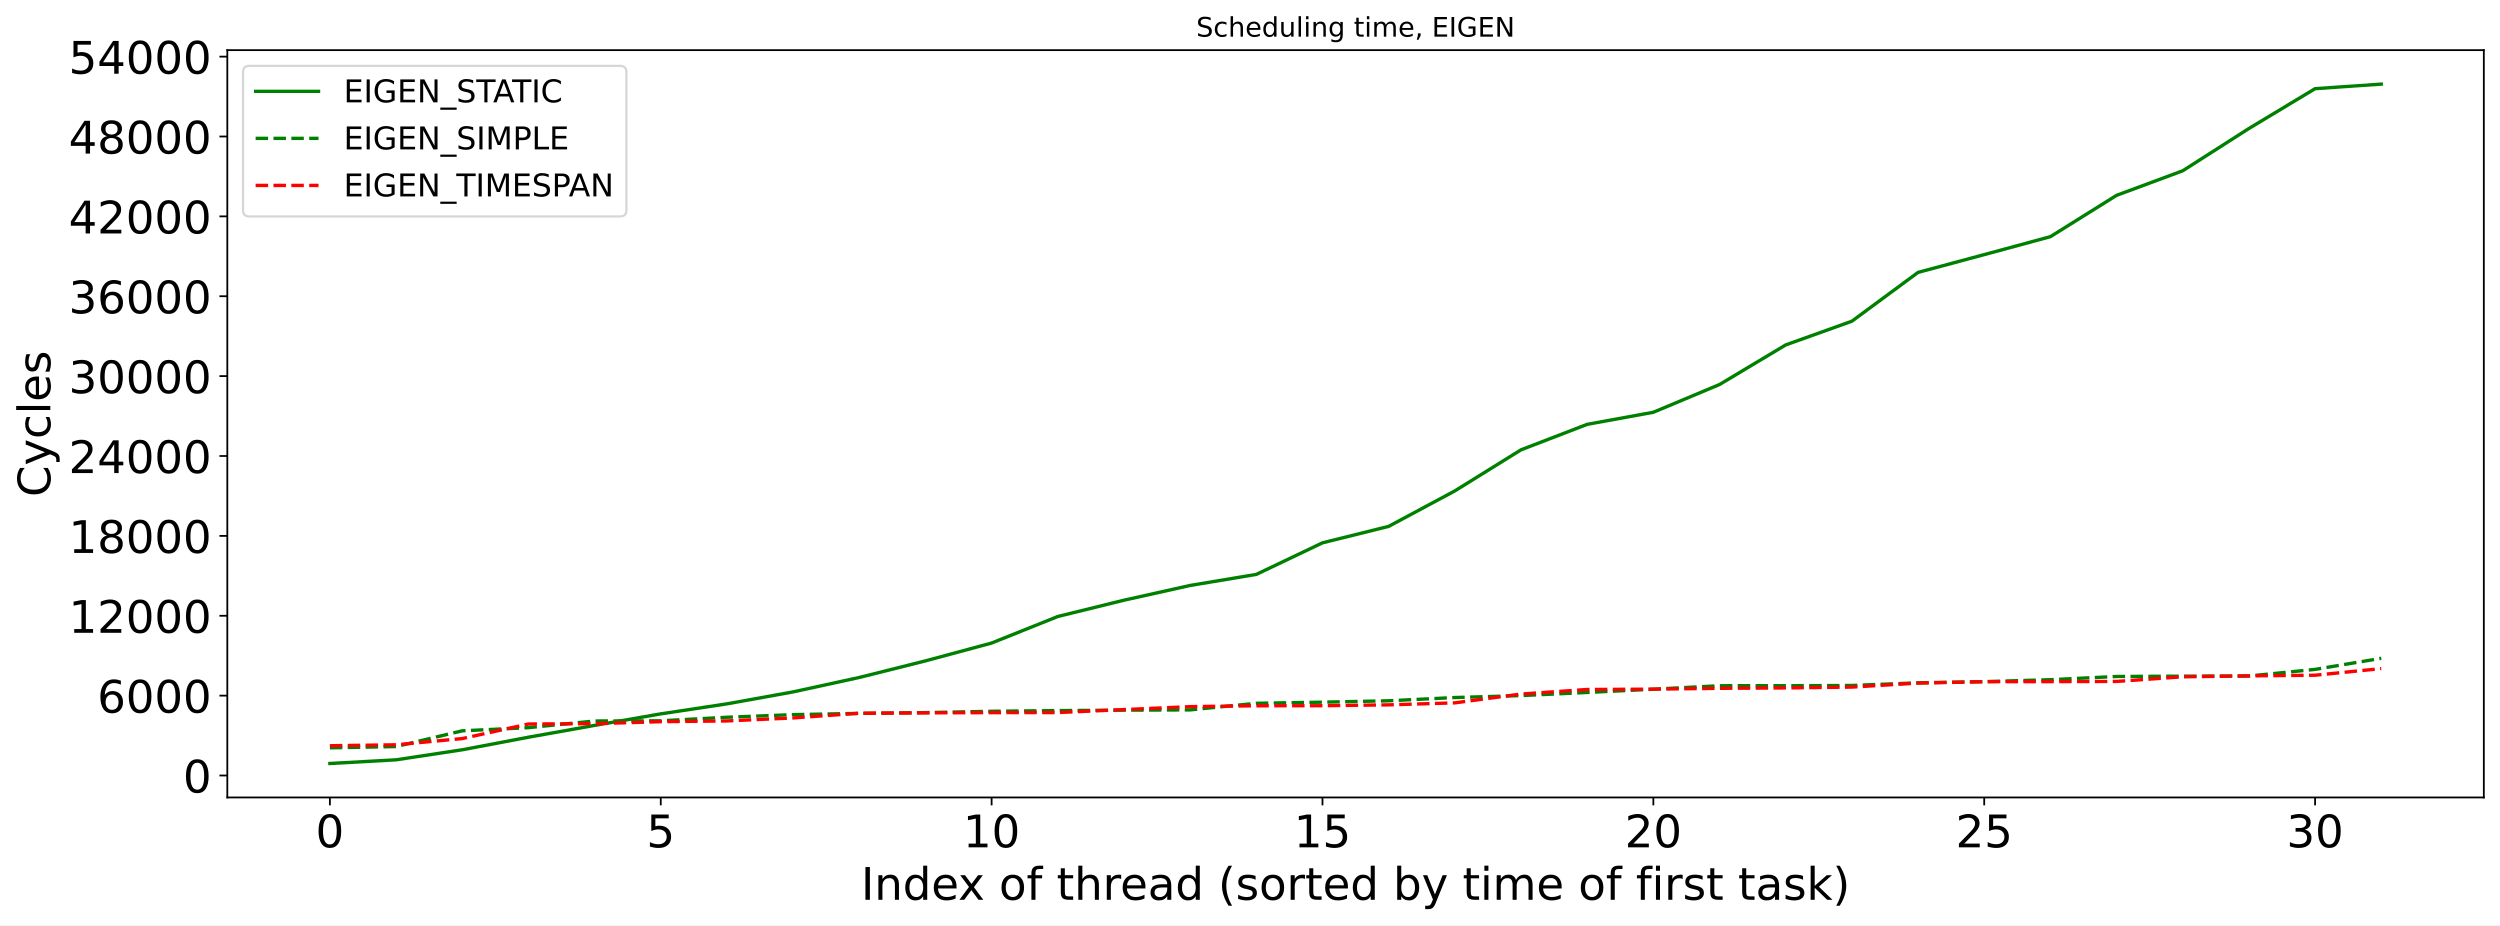
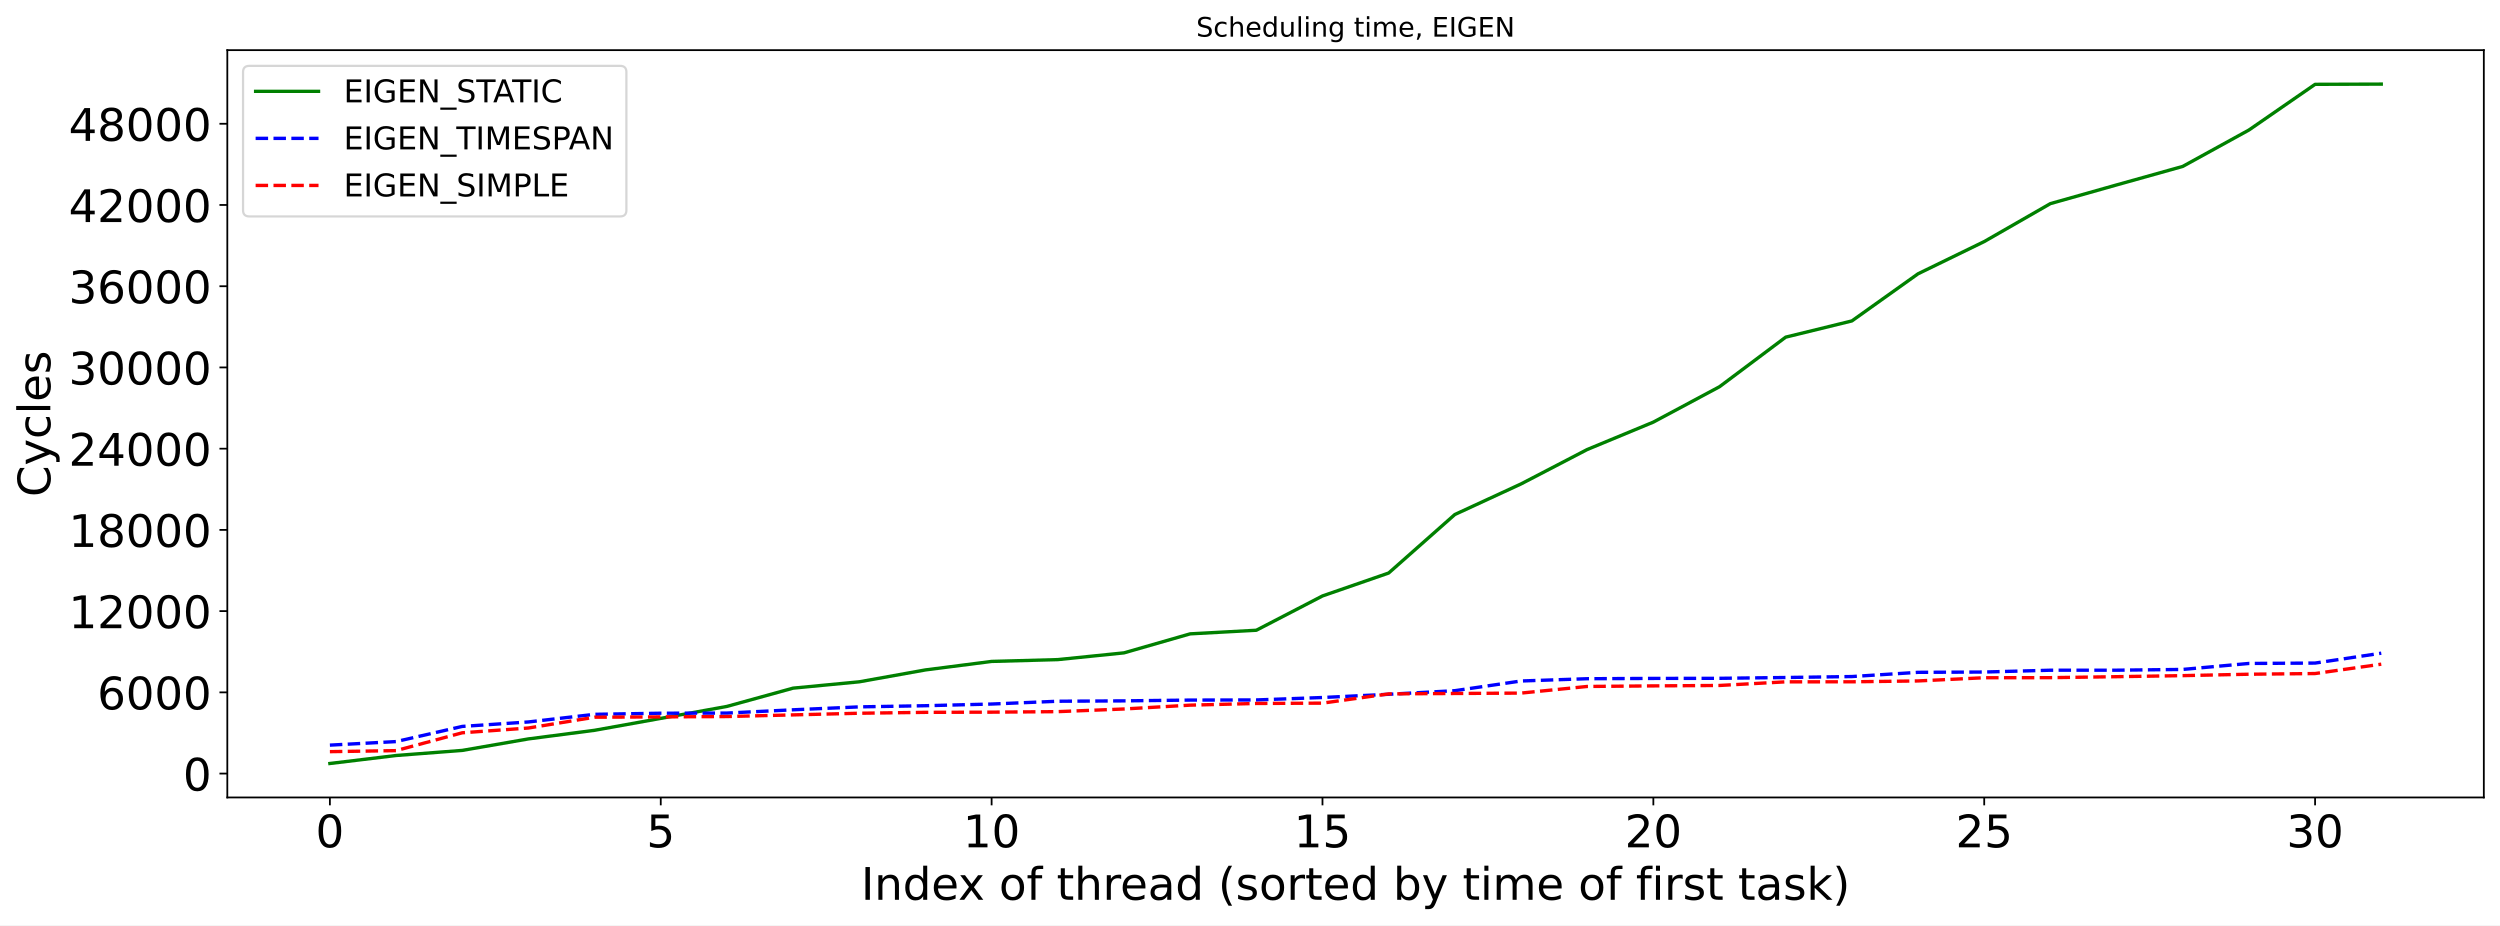
<svg xmlns="http://www.w3.org/2000/svg" xmlns:xlink="http://www.w3.org/1999/xlink" width="1112.781pt" height="411.871pt" viewBox="0 0 1112.781 411.871" version="1.1">
  <defs>
    <style type="text/css">*{stroke-linejoin: round; stroke-linecap: butt}</style>
  </defs>
  <g id="figure_1">
    <g id="patch_1">
      <path d="M 0 411.871  L 1112.781 411.871  L 1112.781 0  L 0 0  z " style="fill: #ffffff" />
    </g>
    <g id="axes_1">
      <g id="patch_2">
        <path d="M 101.181 354.958  L 1105.581 354.958  L 1105.581 22.318  L 101.181 22.318  z " style="fill: #ffffff" />
      </g>
      <g id="matplotlib.axis_1">
        <g id="xtick_1">
          <g id="line2d_1">
            <defs>
-               <path id="m3dcb09f2b2" d="M 0 0  L 0 3.5  " style="stroke: #000000; stroke-width: 0.8" />
-             </defs>
-             <g>
-               <use xlink:href="#m3dcb09f2b2" x="146.836" y="354.958" style="stroke: #000000; stroke-width: 0.8" />
+               <path id="mfdbe570845" d="M 0 0  L 0 3.5  " style="stroke: #000000; stroke-width: 0.8" />
+             </defs>
+             <g>
+               <use xlink:href="#mfdbe570845" x="146.836" y="354.958" style="stroke: #000000; stroke-width: 0.8" />
            </g>
          </g>
          <g id="text_1">
            <g transform="translate(140.4733 377.155) scale(0.2 -0.2)">
              <defs>
                <path id="DejaVuSans-30" d="M 2034 4250  Q 1547 4250 1301 3770  Q 1056 3291 1056 2328  Q 1056 1369 1301 889  Q 1547 409 2034 409  Q 2525 409 2770 889  Q 3016 1369 3016 2328  Q 3016 3291 2770 3770  Q 2525 4250 2034 4250  z M 2034 4750  Q 2819 4750 3233 4129  Q 3647 3509 3647 2328  Q 3647 1150 3233 529  Q 2819 -91 2034 -91  Q 1250 -91 836 529  Q 422 1150 422 2328  Q 422 3509 836 4129  Q 1250 4750 2034 4750  z " transform="scale(0.015625)" />
              </defs>
              <use xlink:href="#DejaVuSans-30" />
            </g>
          </g>
        </g>
        <g id="xtick_2">
          <g id="line2d_2">
            <g>
-               <use xlink:href="#m3dcb09f2b2" x="294.109" y="354.958" style="stroke: #000000; stroke-width: 0.8" />
+               <use xlink:href="#mfdbe570845" x="294.109" y="354.958" style="stroke: #000000; stroke-width: 0.8" />
            </g>
          </g>
          <g id="text_2">
            <g transform="translate(287.746 377.155) scale(0.2 -0.2)">
              <defs>
                <path id="DejaVuSans-35" d="M 691 4666  L 3169 4666  L 3169 4134  L 1269 4134  L 1269 2991  Q 1406 3038 1543 3061  Q 1681 3084 1819 3084  Q 2600 3084 3056 2656  Q 3513 2228 3513 1497  Q 3513 744 3044 326  Q 2575 -91 1722 -91  Q 1428 -91 1123 -41  Q 819 9 494 109  L 494 744  Q 775 591 1075 516  Q 1375 441 1709 441  Q 2250 441 2565 725  Q 2881 1009 2881 1497  Q 2881 1984 2565 2268  Q 2250 2553 1709 2553  Q 1456 2553 1204 2497  Q 953 2441 691 2322  L 691 4666  z " transform="scale(0.015625)" />
              </defs>
              <use xlink:href="#DejaVuSans-35" />
            </g>
          </g>
        </g>
        <g id="xtick_3">
          <g id="line2d_3">
            <g>
-               <use xlink:href="#m3dcb09f2b2" x="441.381" y="354.958" style="stroke: #000000; stroke-width: 0.8" />
+               <use xlink:href="#mfdbe570845" x="441.381" y="354.958" style="stroke: #000000; stroke-width: 0.8" />
            </g>
          </g>
          <g id="text_3">
            <g transform="translate(428.6562 377.155) scale(0.2 -0.2)">
              <defs>
                <path id="DejaVuSans-31" d="M 794 531  L 1825 531  L 1825 4091  L 703 3866  L 703 4441  L 1819 4666  L 2450 4666  L 2450 531  L 3481 531  L 3481 0  L 794 0  L 794 531  z " transform="scale(0.015625)" />
              </defs>
              <use xlink:href="#DejaVuSans-31" />
              <use xlink:href="#DejaVuSans-30" x="63.623" />
            </g>
          </g>
        </g>
        <g id="xtick_4">
          <g id="line2d_4">
            <g>
-               <use xlink:href="#m3dcb09f2b2" x="588.654" y="354.958" style="stroke: #000000; stroke-width: 0.8" />
+               <use xlink:href="#mfdbe570845" x="588.654" y="354.958" style="stroke: #000000; stroke-width: 0.8" />
            </g>
          </g>
          <g id="text_4">
            <g transform="translate(575.929 377.155) scale(0.2 -0.2)">
              <use xlink:href="#DejaVuSans-31" />
              <use xlink:href="#DejaVuSans-35" x="63.623" />
            </g>
          </g>
        </g>
        <g id="xtick_5">
          <g id="line2d_5">
            <g>
-               <use xlink:href="#m3dcb09f2b2" x="735.927" y="354.958" style="stroke: #000000; stroke-width: 0.8" />
+               <use xlink:href="#mfdbe570845" x="735.927" y="354.958" style="stroke: #000000; stroke-width: 0.8" />
            </g>
          </g>
          <g id="text_5">
            <g transform="translate(723.2017 377.155) scale(0.2 -0.2)">
              <defs>
                <path id="DejaVuSans-32" d="M 1228 531  L 3431 531  L 3431 0  L 469 0  L 469 531  Q 828 903 1448 1529  Q 2069 2156 2228 2338  Q 2531 2678 2651 2914  Q 2772 3150 2772 3378  Q 2772 3750 2511 3984  Q 2250 4219 1831 4219  Q 1534 4219 1204 4116  Q 875 4013 500 3803  L 500 4441  Q 881 4594 1212 4672  Q 1544 4750 1819 4750  Q 2544 4750 2975 4387  Q 3406 4025 3406 3419  Q 3406 3131 3298 2873  Q 3191 2616 2906 2266  Q 2828 2175 2409 1742  Q 1991 1309 1228 531  z " transform="scale(0.015625)" />
              </defs>
              <use xlink:href="#DejaVuSans-32" />
              <use xlink:href="#DejaVuSans-30" x="63.623" />
            </g>
          </g>
        </g>
        <g id="xtick_6">
          <g id="line2d_6">
            <g>
-               <use xlink:href="#m3dcb09f2b2" x="883.199" y="354.958" style="stroke: #000000; stroke-width: 0.8" />
+               <use xlink:href="#mfdbe570845" x="883.199" y="354.958" style="stroke: #000000; stroke-width: 0.8" />
            </g>
          </g>
          <g id="text_6">
            <g transform="translate(870.4744 377.155) scale(0.2 -0.2)">
              <use xlink:href="#DejaVuSans-32" />
              <use xlink:href="#DejaVuSans-35" x="63.623" />
            </g>
          </g>
        </g>
        <g id="xtick_7">
          <g id="line2d_7">
            <g>
-               <use xlink:href="#m3dcb09f2b2" x="1030.472" y="354.958" style="stroke: #000000; stroke-width: 0.8" />
+               <use xlink:href="#mfdbe570845" x="1030.472" y="354.958" style="stroke: #000000; stroke-width: 0.8" />
            </g>
          </g>
          <g id="text_7">
            <g transform="translate(1017.747 377.155) scale(0.2 -0.2)">
              <defs>
                <path id="DejaVuSans-33" d="M 2597 2516  Q 3050 2419 3304 2112  Q 3559 1806 3559 1356  Q 3559 666 3084 287  Q 2609 -91 1734 -91  Q 1441 -91 1130 -33  Q 819 25 488 141  L 488 750  Q 750 597 1062 519  Q 1375 441 1716 441  Q 2309 441 2620 675  Q 2931 909 2931 1356  Q 2931 1769 2642 2001  Q 2353 2234 1838 2234  L 1294 2234  L 1294 2753  L 1863 2753  Q 2328 2753 2575 2939  Q 2822 3125 2822 3475  Q 2822 3834 2567 4026  Q 2313 4219 1838 4219  Q 1578 4219 1281 4162  Q 984 4106 628 3988  L 628 4550  Q 988 4650 1302 4700  Q 1616 4750 1894 4750  Q 2613 4750 3031 4423  Q 3450 4097 3450 3541  Q 3450 3153 3228 2886  Q 3006 2619 2597 2516  z " transform="scale(0.015625)" />
              </defs>
              <use xlink:href="#DejaVuSans-33" />
              <use xlink:href="#DejaVuSans-30" x="63.623" />
            </g>
          </g>
        </g>
        <g id="text_8">
          <g transform="translate(383.2609 400.5113) scale(0.2 -0.2)">
            <defs>
              <path id="DejaVuSans-49" d="M 628 4666  L 1259 4666  L 1259 0  L 628 0  L 628 4666  z " transform="scale(0.015625)" />
              <path id="DejaVuSans-6e" d="M 3513 2113  L 3513 0  L 2938 0  L 2938 2094  Q 2938 2591 2744 2837  Q 2550 3084 2163 3084  Q 1697 3084 1428 2787  Q 1159 2491 1159 1978  L 1159 0  L 581 0  L 581 3500  L 1159 3500  L 1159 2956  Q 1366 3272 1645 3428  Q 1925 3584 2291 3584  Q 2894 3584 3203 3211  Q 3513 2838 3513 2113  z " transform="scale(0.015625)" />
              <path id="DejaVuSans-64" d="M 2906 2969  L 2906 4863  L 3481 4863  L 3481 0  L 2906 0  L 2906 525  Q 2725 213 2448 61  Q 2172 -91 1784 -91  Q 1150 -91 751 415  Q 353 922 353 1747  Q 353 2572 751 3078  Q 1150 3584 1784 3584  Q 2172 3584 2448 3432  Q 2725 3281 2906 2969  z M 947 1747  Q 947 1113 1208 752  Q 1469 391 1925 391  Q 2381 391 2643 752  Q 2906 1113 2906 1747  Q 2906 2381 2643 2742  Q 2381 3103 1925 3103  Q 1469 3103 1208 2742  Q 947 2381 947 1747  z " transform="scale(0.015625)" />
              <path id="DejaVuSans-65" d="M 3597 1894  L 3597 1613  L 953 1613  Q 991 1019 1311 708  Q 1631 397 2203 397  Q 2534 397 2845 478  Q 3156 559 3463 722  L 3463 178  Q 3153 47 2828 -22  Q 2503 -91 2169 -91  Q 1331 -91 842 396  Q 353 884 353 1716  Q 353 2575 817 3079  Q 1281 3584 2069 3584  Q 2775 3584 3186 3129  Q 3597 2675 3597 1894  z M 3022 2063  Q 3016 2534 2758 2815  Q 2500 3097 2075 3097  Q 1594 3097 1305 2825  Q 1016 2553 972 2059  L 3022 2063  z " transform="scale(0.015625)" />
              <path id="DejaVuSans-78" d="M 3513 3500  L 2247 1797  L 3578 0  L 2900 0  L 1881 1375  L 863 0  L 184 0  L 1544 1831  L 300 3500  L 978 3500  L 1906 2253  L 2834 3500  L 3513 3500  z " transform="scale(0.015625)" />
              <path id="DejaVuSans-20" transform="scale(0.015625)" />
              <path id="DejaVuSans-6f" d="M 1959 3097  Q 1497 3097 1228 2736  Q 959 2375 959 1747  Q 959 1119 1226 758  Q 1494 397 1959 397  Q 2419 397 2687 759  Q 2956 1122 2956 1747  Q 2956 2369 2687 2733  Q 2419 3097 1959 3097  z M 1959 3584  Q 2709 3584 3137 3096  Q 3566 2609 3566 1747  Q 3566 888 3137 398  Q 2709 -91 1959 -91  Q 1206 -91 779 398  Q 353 888 353 1747  Q 353 2609 779 3096  Q 1206 3584 1959 3584  z " transform="scale(0.015625)" />
              <path id="DejaVuSans-66" d="M 2375 4863  L 2375 4384  L 1825 4384  Q 1516 4384 1395 4259  Q 1275 4134 1275 3809  L 1275 3500  L 2222 3500  L 2222 3053  L 1275 3053  L 1275 0  L 697 0  L 697 3053  L 147 3053  L 147 3500  L 697 3500  L 697 3744  Q 697 4328 969 4595  Q 1241 4863 1831 4863  L 2375 4863  z " transform="scale(0.015625)" />
              <path id="DejaVuSans-74" d="M 1172 4494  L 1172 3500  L 2356 3500  L 2356 3053  L 1172 3053  L 1172 1153  Q 1172 725 1289 603  Q 1406 481 1766 481  L 2356 481  L 2356 0  L 1766 0  Q 1100 0 847 248  Q 594 497 594 1153  L 594 3053  L 172 3053  L 172 3500  L 594 3500  L 594 4494  L 1172 4494  z " transform="scale(0.015625)" />
              <path id="DejaVuSans-68" d="M 3513 2113  L 3513 0  L 2938 0  L 2938 2094  Q 2938 2591 2744 2837  Q 2550 3084 2163 3084  Q 1697 3084 1428 2787  Q 1159 2491 1159 1978  L 1159 0  L 581 0  L 581 4863  L 1159 4863  L 1159 2956  Q 1366 3272 1645 3428  Q 1925 3584 2291 3584  Q 2894 3584 3203 3211  Q 3513 2838 3513 2113  z " transform="scale(0.015625)" />
              <path id="DejaVuSans-72" d="M 2631 2963  Q 2534 3019 2420 3045  Q 2306 3072 2169 3072  Q 1681 3072 1420 2755  Q 1159 2438 1159 1844  L 1159 0  L 581 0  L 581 3500  L 1159 3500  L 1159 2956  Q 1341 3275 1631 3429  Q 1922 3584 2338 3584  Q 2397 3584 2469 3576  Q 2541 3569 2628 3553  L 2631 2963  z " transform="scale(0.015625)" />
              <path id="DejaVuSans-61" d="M 2194 1759  Q 1497 1759 1228 1600  Q 959 1441 959 1056  Q 959 750 1161 570  Q 1363 391 1709 391  Q 2188 391 2477 730  Q 2766 1069 2766 1631  L 2766 1759  L 2194 1759  z M 3341 1997  L 3341 0  L 2766 0  L 2766 531  Q 2569 213 2275 61  Q 1981 -91 1556 -91  Q 1019 -91 701 211  Q 384 513 384 1019  Q 384 1609 779 1909  Q 1175 2209 1959 2209  L 2766 2209  L 2766 2266  Q 2766 2663 2505 2880  Q 2244 3097 1772 3097  Q 1472 3097 1187 3025  Q 903 2953 641 2809  L 641 3341  Q 956 3463 1253 3523  Q 1550 3584 1831 3584  Q 2591 3584 2966 3190  Q 3341 2797 3341 1997  z " transform="scale(0.015625)" />
              <path id="DejaVuSans-28" d="M 1984 4856  Q 1566 4138 1362 3434  Q 1159 2731 1159 2009  Q 1159 1288 1364 580  Q 1569 -128 1984 -844  L 1484 -844  Q 1016 -109 783 600  Q 550 1309 550 2009  Q 550 2706 781 3412  Q 1013 4119 1484 4856  L 1984 4856  z " transform="scale(0.015625)" />
              <path id="DejaVuSans-73" d="M 2834 3397  L 2834 2853  Q 2591 2978 2328 3040  Q 2066 3103 1784 3103  Q 1356 3103 1142 2972  Q 928 2841 928 2578  Q 928 2378 1081 2264  Q 1234 2150 1697 2047  L 1894 2003  Q 2506 1872 2764 1633  Q 3022 1394 3022 966  Q 3022 478 2636 193  Q 2250 -91 1575 -91  Q 1294 -91 989 -36  Q 684 19 347 128  L 347 722  Q 666 556 975 473  Q 1284 391 1588 391  Q 1994 391 2212 530  Q 2431 669 2431 922  Q 2431 1156 2273 1281  Q 2116 1406 1581 1522  L 1381 1569  Q 847 1681 609 1914  Q 372 2147 372 2553  Q 372 3047 722 3315  Q 1072 3584 1716 3584  Q 2034 3584 2315 3537  Q 2597 3491 2834 3397  z " transform="scale(0.015625)" />
              <path id="DejaVuSans-62" d="M 3116 1747  Q 3116 2381 2855 2742  Q 2594 3103 2138 3103  Q 1681 3103 1420 2742  Q 1159 2381 1159 1747  Q 1159 1113 1420 752  Q 1681 391 2138 391  Q 2594 391 2855 752  Q 3116 1113 3116 1747  z M 1159 2969  Q 1341 3281 1617 3432  Q 1894 3584 2278 3584  Q 2916 3584 3314 3078  Q 3713 2572 3713 1747  Q 3713 922 3314 415  Q 2916 -91 2278 -91  Q 1894 -91 1617 61  Q 1341 213 1159 525  L 1159 0  L 581 0  L 581 4863  L 1159 4863  L 1159 2969  z " transform="scale(0.015625)" />
              <path id="DejaVuSans-79" d="M 2059 -325  Q 1816 -950 1584 -1140  Q 1353 -1331 966 -1331  L 506 -1331  L 506 -850  L 844 -850  Q 1081 -850 1212 -737  Q 1344 -625 1503 -206  L 1606 56  L 191 3500  L 800 3500  L 1894 763  L 2988 3500  L 3597 3500  L 2059 -325  z " transform="scale(0.015625)" />
              <path id="DejaVuSans-69" d="M 603 3500  L 1178 3500  L 1178 0  L 603 0  L 603 3500  z M 603 4863  L 1178 4863  L 1178 4134  L 603 4134  L 603 4863  z " transform="scale(0.015625)" />
              <path id="DejaVuSans-6d" d="M 3328 2828  Q 3544 3216 3844 3400  Q 4144 3584 4550 3584  Q 5097 3584 5394 3201  Q 5691 2819 5691 2113  L 5691 0  L 5113 0  L 5113 2094  Q 5113 2597 4934 2840  Q 4756 3084 4391 3084  Q 3944 3084 3684 2787  Q 3425 2491 3425 1978  L 3425 0  L 2847 0  L 2847 2094  Q 2847 2600 2669 2842  Q 2491 3084 2119 3084  Q 1678 3084 1418 2786  Q 1159 2488 1159 1978  L 1159 0  L 581 0  L 581 3500  L 1159 3500  L 1159 2956  Q 1356 3278 1631 3431  Q 1906 3584 2284 3584  Q 2666 3584 2933 3390  Q 3200 3197 3328 2828  z " transform="scale(0.015625)" />
              <path id="DejaVuSans-6b" d="M 581 4863  L 1159 4863  L 1159 1991  L 2875 3500  L 3609 3500  L 1753 1863  L 3688 0  L 2938 0  L 1159 1709  L 1159 0  L 581 0  L 581 4863  z " transform="scale(0.015625)" />
              <path id="DejaVuSans-29" d="M 513 4856  L 1013 4856  Q 1481 4119 1714 3412  Q 1947 2706 1947 2009  Q 1947 1309 1714 600  Q 1481 -109 1013 -844  L 513 -844  Q 928 -128 1133 580  Q 1338 1288 1338 2009  Q 1338 2731 1133 3434  Q 928 4138 513 4856  z " transform="scale(0.015625)" />
            </defs>
            <use xlink:href="#DejaVuSans-49" />
            <use xlink:href="#DejaVuSans-6e" x="29.492" />
            <use xlink:href="#DejaVuSans-64" x="92.871" />
            <use xlink:href="#DejaVuSans-65" x="156.348" />
            <use xlink:href="#DejaVuSans-78" x="216.121" />
            <use xlink:href="#DejaVuSans-20" x="275.301" />
            <use xlink:href="#DejaVuSans-6f" x="307.088" />
            <use xlink:href="#DejaVuSans-66" x="368.27" />
            <use xlink:href="#DejaVuSans-20" x="403.475" />
            <use xlink:href="#DejaVuSans-74" x="435.262" />
            <use xlink:href="#DejaVuSans-68" x="474.471" />
            <use xlink:href="#DejaVuSans-72" x="537.85" />
            <use xlink:href="#DejaVuSans-65" x="576.713" />
            <use xlink:href="#DejaVuSans-61" x="638.236" />
            <use xlink:href="#DejaVuSans-64" x="699.516" />
            <use xlink:href="#DejaVuSans-20" x="762.992" />
            <use xlink:href="#DejaVuSans-28" x="794.779" />
            <use xlink:href="#DejaVuSans-73" x="833.793" />
            <use xlink:href="#DejaVuSans-6f" x="885.893" />
            <use xlink:href="#DejaVuSans-72" x="947.074" />
            <use xlink:href="#DejaVuSans-74" x="988.188" />
            <use xlink:href="#DejaVuSans-65" x="1027.396" />
            <use xlink:href="#DejaVuSans-64" x="1088.92" />
            <use xlink:href="#DejaVuSans-20" x="1152.396" />
            <use xlink:href="#DejaVuSans-62" x="1184.184" />
            <use xlink:href="#DejaVuSans-79" x="1247.66" />
            <use xlink:href="#DejaVuSans-20" x="1306.84" />
            <use xlink:href="#DejaVuSans-74" x="1338.627" />
            <use xlink:href="#DejaVuSans-69" x="1377.836" />
            <use xlink:href="#DejaVuSans-6d" x="1405.619" />
            <use xlink:href="#DejaVuSans-65" x="1503.031" />
            <use xlink:href="#DejaVuSans-20" x="1564.555" />
            <use xlink:href="#DejaVuSans-6f" x="1596.342" />
            <use xlink:href="#DejaVuSans-66" x="1657.523" />
            <use xlink:href="#DejaVuSans-20" x="1692.729" />
            <use xlink:href="#DejaVuSans-66" x="1724.516" />
            <use xlink:href="#DejaVuSans-69" x="1759.721" />
            <use xlink:href="#DejaVuSans-72" x="1787.504" />
            <use xlink:href="#DejaVuSans-73" x="1828.617" />
            <use xlink:href="#DejaVuSans-74" x="1880.717" />
            <use xlink:href="#DejaVuSans-20" x="1919.926" />
            <use xlink:href="#DejaVuSans-74" x="1951.713" />
            <use xlink:href="#DejaVuSans-61" x="1990.922" />
            <use xlink:href="#DejaVuSans-73" x="2052.201" />
            <use xlink:href="#DejaVuSans-6b" x="2104.301" />
            <use xlink:href="#DejaVuSans-29" x="2162.211" />
          </g>
        </g>
      </g>
      <g id="matplotlib.axis_2">
        <g id="ytick_1">
          <g id="line2d_8">
            <defs>
-               <path id="m5f967172cb" d="M 0 0  L -3.5 0  " style="stroke: #000000; stroke-width: 0.8" />
-             </defs>
-             <g>
-               <use xlink:href="#m5f967172cb" x="101.181" y="345.183" style="stroke: #000000; stroke-width: 0.8" />
+               <path id="m8ff0f486a6" d="M 0 0  L -3.5 0  " style="stroke: #000000; stroke-width: 0.8" />
+             </defs>
+             <g>
+               <use xlink:href="#m8ff0f486a6" x="101.181" y="344.321" style="stroke: #000000; stroke-width: 0.8" />
            </g>
          </g>
          <g id="text_9">
-             <g transform="translate(81.45625 352.7813) scale(0.2 -0.2)">
+             <g transform="translate(81.45625 351.9196) scale(0.2 -0.2)">
              <use xlink:href="#DejaVuSans-30" />
            </g>
          </g>
        </g>
        <g id="ytick_2">
          <g id="line2d_9">
            <g>
-               <use xlink:href="#m5f967172cb" x="101.181" y="309.63" style="stroke: #000000; stroke-width: 0.8" />
+               <use xlink:href="#m8ff0f486a6" x="101.181" y="308.168" style="stroke: #000000; stroke-width: 0.8" />
            </g>
          </g>
          <g id="text_10">
-             <g transform="translate(43.28125 317.2286) scale(0.2 -0.2)">
+             <g transform="translate(43.28125 315.7661) scale(0.2 -0.2)">
              <defs>
                <path id="DejaVuSans-36" d="M 2113 2584  Q 1688 2584 1439 2293  Q 1191 2003 1191 1497  Q 1191 994 1439 701  Q 1688 409 2113 409  Q 2538 409 2786 701  Q 3034 994 3034 1497  Q 3034 2003 2786 2293  Q 2538 2584 2113 2584  z M 3366 4563  L 3366 3988  Q 3128 4100 2886 4159  Q 2644 4219 2406 4219  Q 1781 4219 1451 3797  Q 1122 3375 1075 2522  Q 1259 2794 1537 2939  Q 1816 3084 2150 3084  Q 2853 3084 3261 2657  Q 3669 2231 3669 1497  Q 3669 778 3244 343  Q 2819 -91 2113 -91  Q 1303 -91 875 529  Q 447 1150 447 2328  Q 447 3434 972 4092  Q 1497 4750 2381 4750  Q 2619 4750 2861 4703  Q 3103 4656 3366 4563  z " transform="scale(0.015625)" />
              </defs>
              <use xlink:href="#DejaVuSans-36" />
              <use xlink:href="#DejaVuSans-30" x="63.623" />
              <use xlink:href="#DejaVuSans-30" x="127.246" />
              <use xlink:href="#DejaVuSans-30" x="190.869" />
            </g>
          </g>
        </g>
        <g id="ytick_3">
          <g id="line2d_10">
            <g>
-               <use xlink:href="#m5f967172cb" x="101.181" y="274.077" style="stroke: #000000; stroke-width: 0.8" />
+               <use xlink:href="#m8ff0f486a6" x="101.181" y="272.014" style="stroke: #000000; stroke-width: 0.8" />
            </g>
          </g>
          <g id="text_11">
-             <g transform="translate(30.55625 281.6758) scale(0.2 -0.2)">
+             <g transform="translate(30.55625 279.6126) scale(0.2 -0.2)">
              <use xlink:href="#DejaVuSans-31" />
              <use xlink:href="#DejaVuSans-32" x="63.623" />
              <use xlink:href="#DejaVuSans-30" x="127.246" />
              <use xlink:href="#DejaVuSans-30" x="190.869" />
              <use xlink:href="#DejaVuSans-30" x="254.492" />
            </g>
          </g>
        </g>
        <g id="ytick_4">
          <g id="line2d_11">
            <g>
-               <use xlink:href="#m5f967172cb" x="101.181" y="238.525" style="stroke: #000000; stroke-width: 0.8" />
+               <use xlink:href="#m8ff0f486a6" x="101.181" y="235.861" style="stroke: #000000; stroke-width: 0.8" />
            </g>
          </g>
          <g id="text_12">
-             <g transform="translate(30.55625 246.123) scale(0.2 -0.2)">
+             <g transform="translate(30.55625 243.4591) scale(0.2 -0.2)">
              <defs>
                <path id="DejaVuSans-38" d="M 2034 2216  Q 1584 2216 1326 1975  Q 1069 1734 1069 1313  Q 1069 891 1326 650  Q 1584 409 2034 409  Q 2484 409 2743 651  Q 3003 894 3003 1313  Q 3003 1734 2745 1975  Q 2488 2216 2034 2216  z M 1403 2484  Q 997 2584 770 2862  Q 544 3141 544 3541  Q 544 4100 942 4425  Q 1341 4750 2034 4750  Q 2731 4750 3128 4425  Q 3525 4100 3525 3541  Q 3525 3141 3298 2862  Q 3072 2584 2669 2484  Q 3125 2378 3379 2068  Q 3634 1759 3634 1313  Q 3634 634 3220 271  Q 2806 -91 2034 -91  Q 1263 -91 848 271  Q 434 634 434 1313  Q 434 1759 690 2068  Q 947 2378 1403 2484  z M 1172 3481  Q 1172 3119 1398 2916  Q 1625 2713 2034 2713  Q 2441 2713 2670 2916  Q 2900 3119 2900 3481  Q 2900 3844 2670 4047  Q 2441 4250 2034 4250  Q 1625 4250 1398 4047  Q 1172 3844 1172 3481  z " transform="scale(0.015625)" />
              </defs>
              <use xlink:href="#DejaVuSans-31" />
              <use xlink:href="#DejaVuSans-38" x="63.623" />
              <use xlink:href="#DejaVuSans-30" x="127.246" />
              <use xlink:href="#DejaVuSans-30" x="190.869" />
              <use xlink:href="#DejaVuSans-30" x="254.492" />
            </g>
          </g>
        </g>
        <g id="ytick_5">
          <g id="line2d_12">
            <g>
-               <use xlink:href="#m5f967172cb" x="101.181" y="202.972" style="stroke: #000000; stroke-width: 0.8" />
+               <use xlink:href="#m8ff0f486a6" x="101.181" y="199.707" style="stroke: #000000; stroke-width: 0.8" />
            </g>
          </g>
          <g id="text_13">
-             <g transform="translate(30.55625 210.5703) scale(0.2 -0.2)">
+             <g transform="translate(30.55625 207.3056) scale(0.2 -0.2)">
              <defs>
                <path id="DejaVuSans-34" d="M 2419 4116  L 825 1625  L 2419 1625  L 2419 4116  z M 2253 4666  L 3047 4666  L 3047 1625  L 3713 1625  L 3713 1100  L 3047 1100  L 3047 0  L 2419 0  L 2419 1100  L 313 1100  L 313 1709  L 2253 4666  z " transform="scale(0.015625)" />
              </defs>
              <use xlink:href="#DejaVuSans-32" />
              <use xlink:href="#DejaVuSans-34" x="63.623" />
              <use xlink:href="#DejaVuSans-30" x="127.246" />
              <use xlink:href="#DejaVuSans-30" x="190.869" />
              <use xlink:href="#DejaVuSans-30" x="254.492" />
            </g>
          </g>
        </g>
        <g id="ytick_6">
          <g id="line2d_13">
            <g>
-               <use xlink:href="#m5f967172cb" x="101.181" y="167.419" style="stroke: #000000; stroke-width: 0.8" />
+               <use xlink:href="#m8ff0f486a6" x="101.181" y="163.554" style="stroke: #000000; stroke-width: 0.8" />
            </g>
          </g>
          <g id="text_14">
-             <g transform="translate(30.55625 175.0175) scale(0.2 -0.2)">
+             <g transform="translate(30.55625 171.1521) scale(0.2 -0.2)">
              <use xlink:href="#DejaVuSans-33" />
              <use xlink:href="#DejaVuSans-30" x="63.623" />
              <use xlink:href="#DejaVuSans-30" x="127.246" />
              <use xlink:href="#DejaVuSans-30" x="190.869" />
              <use xlink:href="#DejaVuSans-30" x="254.492" />
            </g>
          </g>
        </g>
        <g id="ytick_7">
          <g id="line2d_14">
            <g>
-               <use xlink:href="#m5f967172cb" x="101.181" y="131.866" style="stroke: #000000; stroke-width: 0.8" />
+               <use xlink:href="#m8ff0f486a6" x="101.181" y="127.4" style="stroke: #000000; stroke-width: 0.8" />
            </g>
          </g>
          <g id="text_15">
-             <g transform="translate(30.55625 139.4647) scale(0.2 -0.2)">
+             <g transform="translate(30.55625 134.9985) scale(0.2 -0.2)">
              <use xlink:href="#DejaVuSans-33" />
              <use xlink:href="#DejaVuSans-36" x="63.623" />
              <use xlink:href="#DejaVuSans-30" x="127.246" />
              <use xlink:href="#DejaVuSans-30" x="190.869" />
              <use xlink:href="#DejaVuSans-30" x="254.492" />
            </g>
          </g>
        </g>
        <g id="ytick_8">
          <g id="line2d_15">
            <g>
-               <use xlink:href="#m5f967172cb" x="101.181" y="96.314" style="stroke: #000000; stroke-width: 0.8" />
+               <use xlink:href="#m8ff0f486a6" x="101.181" y="91.247" style="stroke: #000000; stroke-width: 0.8" />
            </g>
          </g>
          <g id="text_16">
-             <g transform="translate(30.55625 103.9119) scale(0.2 -0.2)">
+             <g transform="translate(30.55625 98.84503) scale(0.2 -0.2)">
              <use xlink:href="#DejaVuSans-34" />
              <use xlink:href="#DejaVuSans-32" x="63.623" />
              <use xlink:href="#DejaVuSans-30" x="127.246" />
              <use xlink:href="#DejaVuSans-30" x="190.869" />
              <use xlink:href="#DejaVuSans-30" x="254.492" />
            </g>
          </g>
        </g>
        <g id="ytick_9">
          <g id="line2d_16">
            <g>
-               <use xlink:href="#m5f967172cb" x="101.181" y="60.761" style="stroke: #000000; stroke-width: 0.8" />
+               <use xlink:href="#m8ff0f486a6" x="101.181" y="55.093" style="stroke: #000000; stroke-width: 0.8" />
            </g>
          </g>
          <g id="text_17">
-             <g transform="translate(30.55625 68.35918) scale(0.2 -0.2)">
+             <g transform="translate(30.55625 62.69153) scale(0.2 -0.2)">
              <use xlink:href="#DejaVuSans-34" />
              <use xlink:href="#DejaVuSans-38" x="63.623" />
              <use xlink:href="#DejaVuSans-30" x="127.246" />
              <use xlink:href="#DejaVuSans-30" x="190.869" />
              <use xlink:href="#DejaVuSans-30" x="254.492" />
            </g>
          </g>
        </g>
-         <g id="ytick_10">
-           <g id="line2d_17">
-             <g>
-               <use xlink:href="#m5f967172cb" x="101.181" y="25.208" style="stroke: #000000; stroke-width: 0.8" />
-             </g>
-           </g>
-           <g id="text_18">
-             <g transform="translate(30.55625 32.80641) scale(0.2 -0.2)">
-               <use xlink:href="#DejaVuSans-35" />
-               <use xlink:href="#DejaVuSans-34" x="63.623" />
-               <use xlink:href="#DejaVuSans-30" x="127.246" />
-               <use xlink:href="#DejaVuSans-30" x="190.869" />
-               <use xlink:href="#DejaVuSans-30" x="254.492" />
-             </g>
-           </g>
-         </g>
-         <g id="text_19">
+         <g id="text_18">
          <g transform="translate(22.39688 221.1788) rotate(-90) scale(0.2 -0.2)">
            <defs>
              <path id="DejaVuSans-43" d="M 4122 4306  L 4122 3641  Q 3803 3938 3442 4084  Q 3081 4231 2675 4231  Q 1875 4231 1450 3742  Q 1025 3253 1025 2328  Q 1025 1406 1450 917  Q 1875 428 2675 428  Q 3081 428 3442 575  Q 3803 722 4122 1019  L 4122 359  Q 3791 134 3420 21  Q 3050 -91 2638 -91  Q 1578 -91 968 557  Q 359 1206 359 2328  Q 359 3453 968 4101  Q 1578 4750 2638 4750  Q 3056 4750 3426 4639  Q 3797 4528 4122 4306  z " transform="scale(0.015625)" />
              <path id="DejaVuSans-63" d="M 3122 3366  L 3122 2828  Q 2878 2963 2633 3030  Q 2388 3097 2138 3097  Q 1578 3097 1268 2742  Q 959 2388 959 1747  Q 959 1106 1268 751  Q 1578 397 2138 397  Q 2388 397 2633 464  Q 2878 531 3122 666  L 3122 134  Q 2881 22 2623 -34  Q 2366 -91 2075 -91  Q 1284 -91 818 406  Q 353 903 353 1747  Q 353 2603 823 3093  Q 1294 3584 2113 3584  Q 2378 3584 2631 3529  Q 2884 3475 3122 3366  z " transform="scale(0.015625)" />
              <path id="DejaVuSans-6c" d="M 603 4863  L 1178 4863  L 1178 0  L 603 0  L 603 4863  z " transform="scale(0.015625)" />
            </defs>
            <use xlink:href="#DejaVuSans-43" />
            <use xlink:href="#DejaVuSans-79" x="69.824" />
            <use xlink:href="#DejaVuSans-63" x="129.004" />
            <use xlink:href="#DejaVuSans-6c" x="183.984" />
            <use xlink:href="#DejaVuSans-65" x="211.768" />
            <use xlink:href="#DejaVuSans-73" x="273.291" />
          </g>
        </g>
      </g>
+       <g id="line2d_17">
+         <path d="M 146.836 339.838  L 176.29 336.283  L 205.745 334.017  L 235.199 328.896  L 264.654 325.063  L 294.109 319.761  L 323.563 314.434  L 353.018 306.3  L 382.472 303.48  L 411.927 298.189  L 441.381 294.405  L 470.836 293.598  L 500.29 290.597  L 529.745 282.137  L 559.199 280.534  L 588.654 265.265  L 618.109 255.058  L 647.563 229.016  L 677.018 215.41  L 706.472 200.093  L 735.927 187.885  L 765.381 172.134  L 794.836 150.068  L 824.29 142.85  L 853.745 121.869  L 883.199 107.528  L 912.654 90.632  L 942.109 82.317  L 971.563 74.074  L 1001.018 57.877  L 1030.472 37.535  L 1059.927 37.438  " clip-path="url(#p7631dd3cee)" style="fill: none; stroke: #008000; stroke-width: 1.5; stroke-linecap: square" />
+       </g>
      <g id="line2d_18">
-         <path d="M 146.836 339.838  L 176.29 338.203  L 205.745 333.735  L 235.199 328.141  L 264.654 322.879  L 294.109 317.748  L 323.563 313.292  L 353.018 307.971  L 382.472 301.548  L 411.927 294.165  L 441.381 286.225  L 470.836 274.409  L 500.29 267.156  L 529.745 260.591  L 559.199 255.673  L 588.654 241.618  L 618.109 234.294  L 647.563 218.508  L 677.018 200.222  L 706.472 188.881  L 735.927 183.501  L 765.381 171.152  L 794.836 153.53  L 824.29 142.971  L 853.745 121.248  L 883.199 113.331  L 912.654 105.344  L 942.109 86.951  L 971.563 76.013  L 1001.018 57.194  L 1030.472 39.465  L 1059.927 37.438  " clip-path="url(#p1acc898451)" style="fill: none; stroke: #008000; stroke-width: 1.5; stroke-linecap: square" />
+         <path d="M 146.836 331.667  L 176.29 330.089  L 205.745 323.34  L 235.199 321.352  L 264.654 317.953  L 294.109 317.459  L 323.563 317.399  L 353.018 315.941  L 382.472 314.639  L 411.927 314.121  L 441.381 313.374  L 470.836 312.132  L 500.29 311.964  L 529.745 311.614  L 559.199 311.554  L 588.654 310.469  L 618.109 309.035  L 647.563 307.433  L 677.018 303.118  L 706.472 302.106  L 735.927 301.973  L 765.381 301.925  L 794.836 301.564  L 824.29 301.142  L 853.745 299.262  L 883.199 299.129  L 912.654 298.322  L 942.109 298.31  L 971.563 297.972  L 1001.018 295.309  L 1030.472 295.14  L 1059.927 290.742  " clip-path="url(#p7631dd3cee)" style="fill: none; stroke-dasharray: 5.55,2.4; stroke-dashoffset: 0; stroke: #0000ff; stroke-width: 1.5" />
      </g>
      <g id="line2d_19">
-         <path d="M 146.836 332.87  L 176.29 332.301  L 205.745 325.297  L 235.199 323.887  L 264.654 320.924  L 294.109 320.841  L 323.563 319.265  L 353.018 318.092  L 382.472 317.535  L 411.927 317.203  L 441.381 316.598  L 470.836 316.29  L 500.29 316.101  L 529.745 315.982  L 559.199 313.043  L 588.654 312.545  L 618.109 311.929  L 647.563 310.483  L 677.018 309.618  L 706.472 308.22  L 735.927 306.774  L 765.381 305.222  L 794.836 305.21  L 824.29 305.115  L 853.745 303.93  L 883.199 303.408  L 912.654 302.543  L 942.109 301.109  L 971.563 300.967  L 1001.018 300.908  L 1030.472 297.957  L 1059.927 293.027  " clip-path="url(#p1acc898451)" style="fill: none; stroke-dasharray: 5.55,2.4; stroke-dashoffset: 0; stroke: #008000; stroke-width: 1.5" />
-       </g>
-       <g id="line2d_20">
-         <path d="M 146.836 331.934  L 176.29 331.519  L 205.745 328.746  L 235.199 322.263  L 264.654 322.121  L 294.109 321.232  L 323.563 320.9  L 353.018 319.561  L 382.472 317.475  L 411.927 317.298  L 441.381 317.203  L 470.836 317.167  L 500.29 315.84  L 529.745 314.536  L 559.199 314.145  L 588.654 314.122  L 618.109 313.742  L 647.563 312.854  L 677.018 308.931  L 706.472 306.893  L 735.927 306.75  L 765.381 306.383  L 794.836 306.205  L 824.29 305.838  L 853.745 304.048  L 883.199 303.432  L 912.654 303.397  L 942.109 303.314  L 971.563 301.252  L 1001.018 300.837  L 1030.472 300.552  L 1059.927 297.601  " clip-path="url(#p1acc898451)" style="fill: none; stroke-dasharray: 5.55,2.4; stroke-dashoffset: 0; stroke: #ff0000; stroke-width: 1.5" />
+         <path d="M 146.836 334.572  L 176.29 334.114  L 205.745 326.172  L 235.199 324.051  L 264.654 319.243  L 294.109 319.098  L 323.563 318.941  L 353.018 318.206  L 382.472 317.471  L 411.927 317.073  L 441.381 316.989  L 470.836 316.76  L 500.29 315.579  L 529.745 313.868  L 559.199 313.121  L 588.654 312.976  L 618.109 308.867  L 647.563 308.674  L 677.018 308.505  L 706.472 305.553  L 735.927 305.299  L 765.381 305.107  L 794.836 303.492  L 824.29 303.48  L 853.745 303.094  L 883.199 301.672  L 912.654 301.636  L 942.109 301.202  L 971.563 300.732  L 1001.018 300.105  L 1030.472 299.804  L 1059.927 295.634  " clip-path="url(#p7631dd3cee)" style="fill: none; stroke-dasharray: 5.55,2.4; stroke-dashoffset: 0; stroke: #ff0000; stroke-width: 1.5" />
      </g>
      <g id="patch_3">
        <path d="M 101.181 354.958  L 101.181 22.318  " style="fill: none; stroke: #000000; stroke-width: 0.8; stroke-linejoin: miter; stroke-linecap: square" />
      </g>
      <g id="patch_4">
        <path d="M 1105.581 354.958  L 1105.581 22.318  " style="fill: none; stroke: #000000; stroke-width: 0.8; stroke-linejoin: miter; stroke-linecap: square" />
      </g>
      <g id="patch_5">
        <path d="M 101.181 354.958  L 1105.581 354.958  " style="fill: none; stroke: #000000; stroke-width: 0.8; stroke-linejoin: miter; stroke-linecap: square" />
      </g>
      <g id="patch_6">
        <path d="M 101.181 22.318  L 1105.581 22.318  " style="fill: none; stroke: #000000; stroke-width: 0.8; stroke-linejoin: miter; stroke-linecap: square" />
      </g>
-       <g id="text_20">
+       <g id="text_19">
        <g transform="translate(532.4556 16.31812) scale(0.12 -0.12)">
          <defs>
            <path id="DejaVuSans-53" d="M 3425 4513  L 3425 3897  Q 3066 4069 2747 4153  Q 2428 4238 2131 4238  Q 1616 4238 1336 4038  Q 1056 3838 1056 3469  Q 1056 3159 1242 3001  Q 1428 2844 1947 2747  L 2328 2669  Q 3034 2534 3370 2195  Q 3706 1856 3706 1288  Q 3706 609 3251 259  Q 2797 -91 1919 -91  Q 1588 -91 1214 -16  Q 841 59 441 206  L 441 856  Q 825 641 1194 531  Q 1563 422 1919 422  Q 2459 422 2753 634  Q 3047 847 3047 1241  Q 3047 1584 2836 1778  Q 2625 1972 2144 2069  L 1759 2144  Q 1053 2284 737 2584  Q 422 2884 422 3419  Q 422 4038 858 4394  Q 1294 4750 2059 4750  Q 2388 4750 2728 4690  Q 3069 4631 3425 4513  z " transform="scale(0.015625)" />
            <path id="DejaVuSans-75" d="M 544 1381  L 544 3500  L 1119 3500  L 1119 1403  Q 1119 906 1312 657  Q 1506 409 1894 409  Q 2359 409 2629 706  Q 2900 1003 2900 1516  L 2900 3500  L 3475 3500  L 3475 0  L 2900 0  L 2900 538  Q 2691 219 2414 64  Q 2138 -91 1772 -91  Q 1169 -91 856 284  Q 544 659 544 1381  z M 1991 3584  L 1991 3584  z " transform="scale(0.015625)" />
            <path id="DejaVuSans-67" d="M 2906 1791  Q 2906 2416 2648 2759  Q 2391 3103 1925 3103  Q 1463 3103 1205 2759  Q 947 2416 947 1791  Q 947 1169 1205 825  Q 1463 481 1925 481  Q 2391 481 2648 825  Q 2906 1169 2906 1791  z M 3481 434  Q 3481 -459 3084 -895  Q 2688 -1331 1869 -1331  Q 1566 -1331 1297 -1286  Q 1028 -1241 775 -1147  L 775 -588  Q 1028 -725 1275 -790  Q 1522 -856 1778 -856  Q 2344 -856 2625 -561  Q 2906 -266 2906 331  L 2906 616  Q 2728 306 2450 153  Q 2172 0 1784 0  Q 1141 0 747 490  Q 353 981 353 1791  Q 353 2603 747 3093  Q 1141 3584 1784 3584  Q 2172 3584 2450 3431  Q 2728 3278 2906 2969  L 2906 3500  L 3481 3500  L 3481 434  z " transform="scale(0.015625)" />
            <path id="DejaVuSans-2c" d="M 750 794  L 1409 794  L 1409 256  L 897 -744  L 494 -744  L 750 256  L 750 794  z " transform="scale(0.015625)" />
            <path id="DejaVuSans-45" d="M 628 4666  L 3578 4666  L 3578 4134  L 1259 4134  L 1259 2753  L 3481 2753  L 3481 2222  L 1259 2222  L 1259 531  L 3634 531  L 3634 0  L 628 0  L 628 4666  z " transform="scale(0.015625)" />
            <path id="DejaVuSans-47" d="M 3809 666  L 3809 1919  L 2778 1919  L 2778 2438  L 4434 2438  L 4434 434  Q 4069 175 3628 42  Q 3188 -91 2688 -91  Q 1594 -91 976 548  Q 359 1188 359 2328  Q 359 3472 976 4111  Q 1594 4750 2688 4750  Q 3144 4750 3555 4637  Q 3966 4525 4313 4306  L 4313 3634  Q 3963 3931 3569 4081  Q 3175 4231 2741 4231  Q 1884 4231 1454 3753  Q 1025 3275 1025 2328  Q 1025 1384 1454 906  Q 1884 428 2741 428  Q 3075 428 3337 486  Q 3600 544 3809 666  z " transform="scale(0.015625)" />
            <path id="DejaVuSans-4e" d="M 628 4666  L 1478 4666  L 3547 763  L 3547 4666  L 4159 4666  L 4159 0  L 3309 0  L 1241 3903  L 1241 0  L 628 0  L 628 4666  z " transform="scale(0.015625)" />
          </defs>
          <use xlink:href="#DejaVuSans-53" />
          <use xlink:href="#DejaVuSans-63" x="63.477" />
          <use xlink:href="#DejaVuSans-68" x="118.457" />
          <use xlink:href="#DejaVuSans-65" x="181.836" />
          <use xlink:href="#DejaVuSans-64" x="243.359" />
          <use xlink:href="#DejaVuSans-75" x="306.836" />
          <use xlink:href="#DejaVuSans-6c" x="370.215" />
          <use xlink:href="#DejaVuSans-69" x="397.998" />
          <use xlink:href="#DejaVuSans-6e" x="425.781" />
          <use xlink:href="#DejaVuSans-67" x="489.16" />
          <use xlink:href="#DejaVuSans-20" x="552.637" />
          <use xlink:href="#DejaVuSans-74" x="584.424" />
          <use xlink:href="#DejaVuSans-69" x="623.633" />
          <use xlink:href="#DejaVuSans-6d" x="651.416" />
          <use xlink:href="#DejaVuSans-65" x="748.828" />
          <use xlink:href="#DejaVuSans-2c" x="810.352" />
          <use xlink:href="#DejaVuSans-20" x="842.139" />
          <use xlink:href="#DejaVuSans-45" x="873.926" />
          <use xlink:href="#DejaVuSans-49" x="937.109" />
          <use xlink:href="#DejaVuSans-47" x="966.602" />
          <use xlink:href="#DejaVuSans-45" x="1044.092" />
          <use xlink:href="#DejaVuSans-4e" x="1107.275" />
        </g>
      </g>
      <g id="legend_1">
        <g id="patch_7">
          <path d="M 110.981 96.334  L 276.019 96.334  Q 278.819 96.334 278.819 93.534  L 278.819 32.118  Q 278.819 29.318 276.019 29.318  L 110.981 29.318  Q 108.181 29.318 108.181 32.118  L 108.181 93.534  Q 108.181 96.334 110.981 96.334  z " style="fill: #ffffff; opacity: 0.8; stroke: #cccccc; stroke-linejoin: miter" />
        </g>
-         <g id="line2d_21">
+         <g id="line2d_20">
          <path d="M 113.781 40.656  L 127.781 40.656  L 141.781 40.656  " style="fill: none; stroke: #008000; stroke-width: 1.5; stroke-linecap: square" />
        </g>
-         <g id="text_21">
+         <g id="text_20">
          <g transform="translate(152.9812 45.55594) scale(0.14 -0.14)">
            <defs>
              <path id="DejaVuSans-5f" d="M 3263 -1063  L 3263 -1509  L -63 -1509  L -63 -1063  L 3263 -1063  z " transform="scale(0.015625)" />
              <path id="DejaVuSans-54" d="M -19 4666  L 3928 4666  L 3928 4134  L 2272 4134  L 2272 0  L 1638 0  L 1638 4134  L -19 4134  L -19 4666  z " transform="scale(0.015625)" />
              <path id="DejaVuSans-41" d="M 2188 4044  L 1331 1722  L 3047 1722  L 2188 4044  z M 1831 4666  L 2547 4666  L 4325 0  L 3669 0  L 3244 1197  L 1141 1197  L 716 0  L 50 0  L 1831 4666  z " transform="scale(0.015625)" />
            </defs>
            <use xlink:href="#DejaVuSans-45" />
            <use xlink:href="#DejaVuSans-49" x="63.184" />
            <use xlink:href="#DejaVuSans-47" x="92.676" />
            <use xlink:href="#DejaVuSans-45" x="170.166" />
            <use xlink:href="#DejaVuSans-4e" x="233.35" />
            <use xlink:href="#DejaVuSans-5f" x="308.154" />
            <use xlink:href="#DejaVuSans-53" x="358.154" />
            <use xlink:href="#DejaVuSans-54" x="421.631" />
            <use xlink:href="#DejaVuSans-41" x="474.965" />
            <use xlink:href="#DejaVuSans-54" x="535.623" />
            <use xlink:href="#DejaVuSans-49" x="596.707" />
            <use xlink:href="#DejaVuSans-43" x="626.199" />
          </g>
        </g>
-         <g id="line2d_22">
-           <path d="M 113.781 61.595  L 127.781 61.595  L 141.781 61.595  " style="fill: none; stroke-dasharray: 5.55,2.4; stroke-dashoffset: 0; stroke: #008000; stroke-width: 1.5" />
-         </g>
-         <g id="text_22">
+         <g id="line2d_21">
+           <path d="M 113.781 61.595  L 127.781 61.595  L 141.781 61.595  " style="fill: none; stroke-dasharray: 5.55,2.4; stroke-dashoffset: 0; stroke: #0000ff; stroke-width: 1.5" />
+         </g>
+         <g id="text_21">
          <g transform="translate(152.9812 66.49469) scale(0.14 -0.14)">
            <defs>
              <path id="DejaVuSans-4d" d="M 628 4666  L 1569 4666  L 2759 1491  L 3956 4666  L 4897 4666  L 4897 0  L 4281 0  L 4281 4097  L 3078 897  L 2444 897  L 1241 4097  L 1241 0  L 628 0  L 628 4666  z " transform="scale(0.015625)" />
              <path id="DejaVuSans-50" d="M 1259 4147  L 1259 2394  L 2053 2394  Q 2494 2394 2734 2622  Q 2975 2850 2975 3272  Q 2975 3691 2734 3919  Q 2494 4147 2053 4147  L 1259 4147  z M 628 4666  L 2053 4666  Q 2838 4666 3239 4311  Q 3641 3956 3641 3272  Q 3641 2581 3239 2228  Q 2838 1875 2053 1875  L 1259 1875  L 1259 0  L 628 0  L 628 4666  z " transform="scale(0.015625)" />
-               <path id="DejaVuSans-4c" d="M 628 4666  L 1259 4666  L 1259 531  L 3531 531  L 3531 0  L 628 0  L 628 4666  z " transform="scale(0.015625)" />
-             </defs>
-             <use xlink:href="#DejaVuSans-45" />
-             <use xlink:href="#DejaVuSans-49" x="63.184" />
-             <use xlink:href="#DejaVuSans-47" x="92.676" />
-             <use xlink:href="#DejaVuSans-45" x="170.166" />
-             <use xlink:href="#DejaVuSans-4e" x="233.35" />
-             <use xlink:href="#DejaVuSans-5f" x="308.154" />
-             <use xlink:href="#DejaVuSans-53" x="358.154" />
-             <use xlink:href="#DejaVuSans-49" x="421.631" />
-             <use xlink:href="#DejaVuSans-4d" x="451.123" />
-             <use xlink:href="#DejaVuSans-50" x="537.402" />
-             <use xlink:href="#DejaVuSans-4c" x="597.705" />
-             <use xlink:href="#DejaVuSans-45" x="653.418" />
-           </g>
-         </g>
-         <g id="line2d_23">
-           <path d="M 113.781 82.533  L 127.781 82.533  L 141.781 82.533  " style="fill: none; stroke-dasharray: 5.55,2.4; stroke-dashoffset: 0; stroke: #ff0000; stroke-width: 1.5" />
-         </g>
-         <g id="text_23">
-           <g transform="translate(152.9812 87.43344) scale(0.14 -0.14)">
+             </defs>
            <use xlink:href="#DejaVuSans-45" />
            <use xlink:href="#DejaVuSans-49" x="63.184" />
            <use xlink:href="#DejaVuSans-47" x="92.676" />
            <use xlink:href="#DejaVuSans-45" x="170.166" />
            <use xlink:href="#DejaVuSans-4e" x="233.35" />
            <use xlink:href="#DejaVuSans-5f" x="308.154" />
            <use xlink:href="#DejaVuSans-54" x="358.154" />
            <use xlink:href="#DejaVuSans-49" x="419.238" />
            <use xlink:href="#DejaVuSans-4d" x="448.73" />
            <use xlink:href="#DejaVuSans-45" x="535.01" />
            <use xlink:href="#DejaVuSans-53" x="598.193" />
            <use xlink:href="#DejaVuSans-50" x="661.67" />
            <use xlink:href="#DejaVuSans-41" x="715.598" />
            <use xlink:href="#DejaVuSans-4e" x="784.006" />
          </g>
        </g>
+         <g id="line2d_22">
+           <path d="M 113.781 82.533  L 127.781 82.533  L 141.781 82.533  " style="fill: none; stroke-dasharray: 5.55,2.4; stroke-dashoffset: 0; stroke: #ff0000; stroke-width: 1.5" />
+         </g>
+         <g id="text_22">
+           <g transform="translate(152.9812 87.43344) scale(0.14 -0.14)">
+             <defs>
+               <path id="DejaVuSans-4c" d="M 628 4666  L 1259 4666  L 1259 531  L 3531 531  L 3531 0  L 628 0  L 628 4666  z " transform="scale(0.015625)" />
+             </defs>
+             <use xlink:href="#DejaVuSans-45" />
+             <use xlink:href="#DejaVuSans-49" x="63.184" />
+             <use xlink:href="#DejaVuSans-47" x="92.676" />
+             <use xlink:href="#DejaVuSans-45" x="170.166" />
+             <use xlink:href="#DejaVuSans-4e" x="233.35" />
+             <use xlink:href="#DejaVuSans-5f" x="308.154" />
+             <use xlink:href="#DejaVuSans-53" x="358.154" />
+             <use xlink:href="#DejaVuSans-49" x="421.631" />
+             <use xlink:href="#DejaVuSans-4d" x="451.123" />
+             <use xlink:href="#DejaVuSans-50" x="537.402" />
+             <use xlink:href="#DejaVuSans-4c" x="597.705" />
+             <use xlink:href="#DejaVuSans-45" x="653.418" />
+           </g>
+         </g>
      </g>
    </g>
  </g>
  <defs>
-     <clipPath id="p1acc898451">
+     <clipPath id="p7631dd3cee">
      <rect x="101.181" y="22.318" width="1004.4" height="332.64" />
    </clipPath>
  </defs>
</svg>
